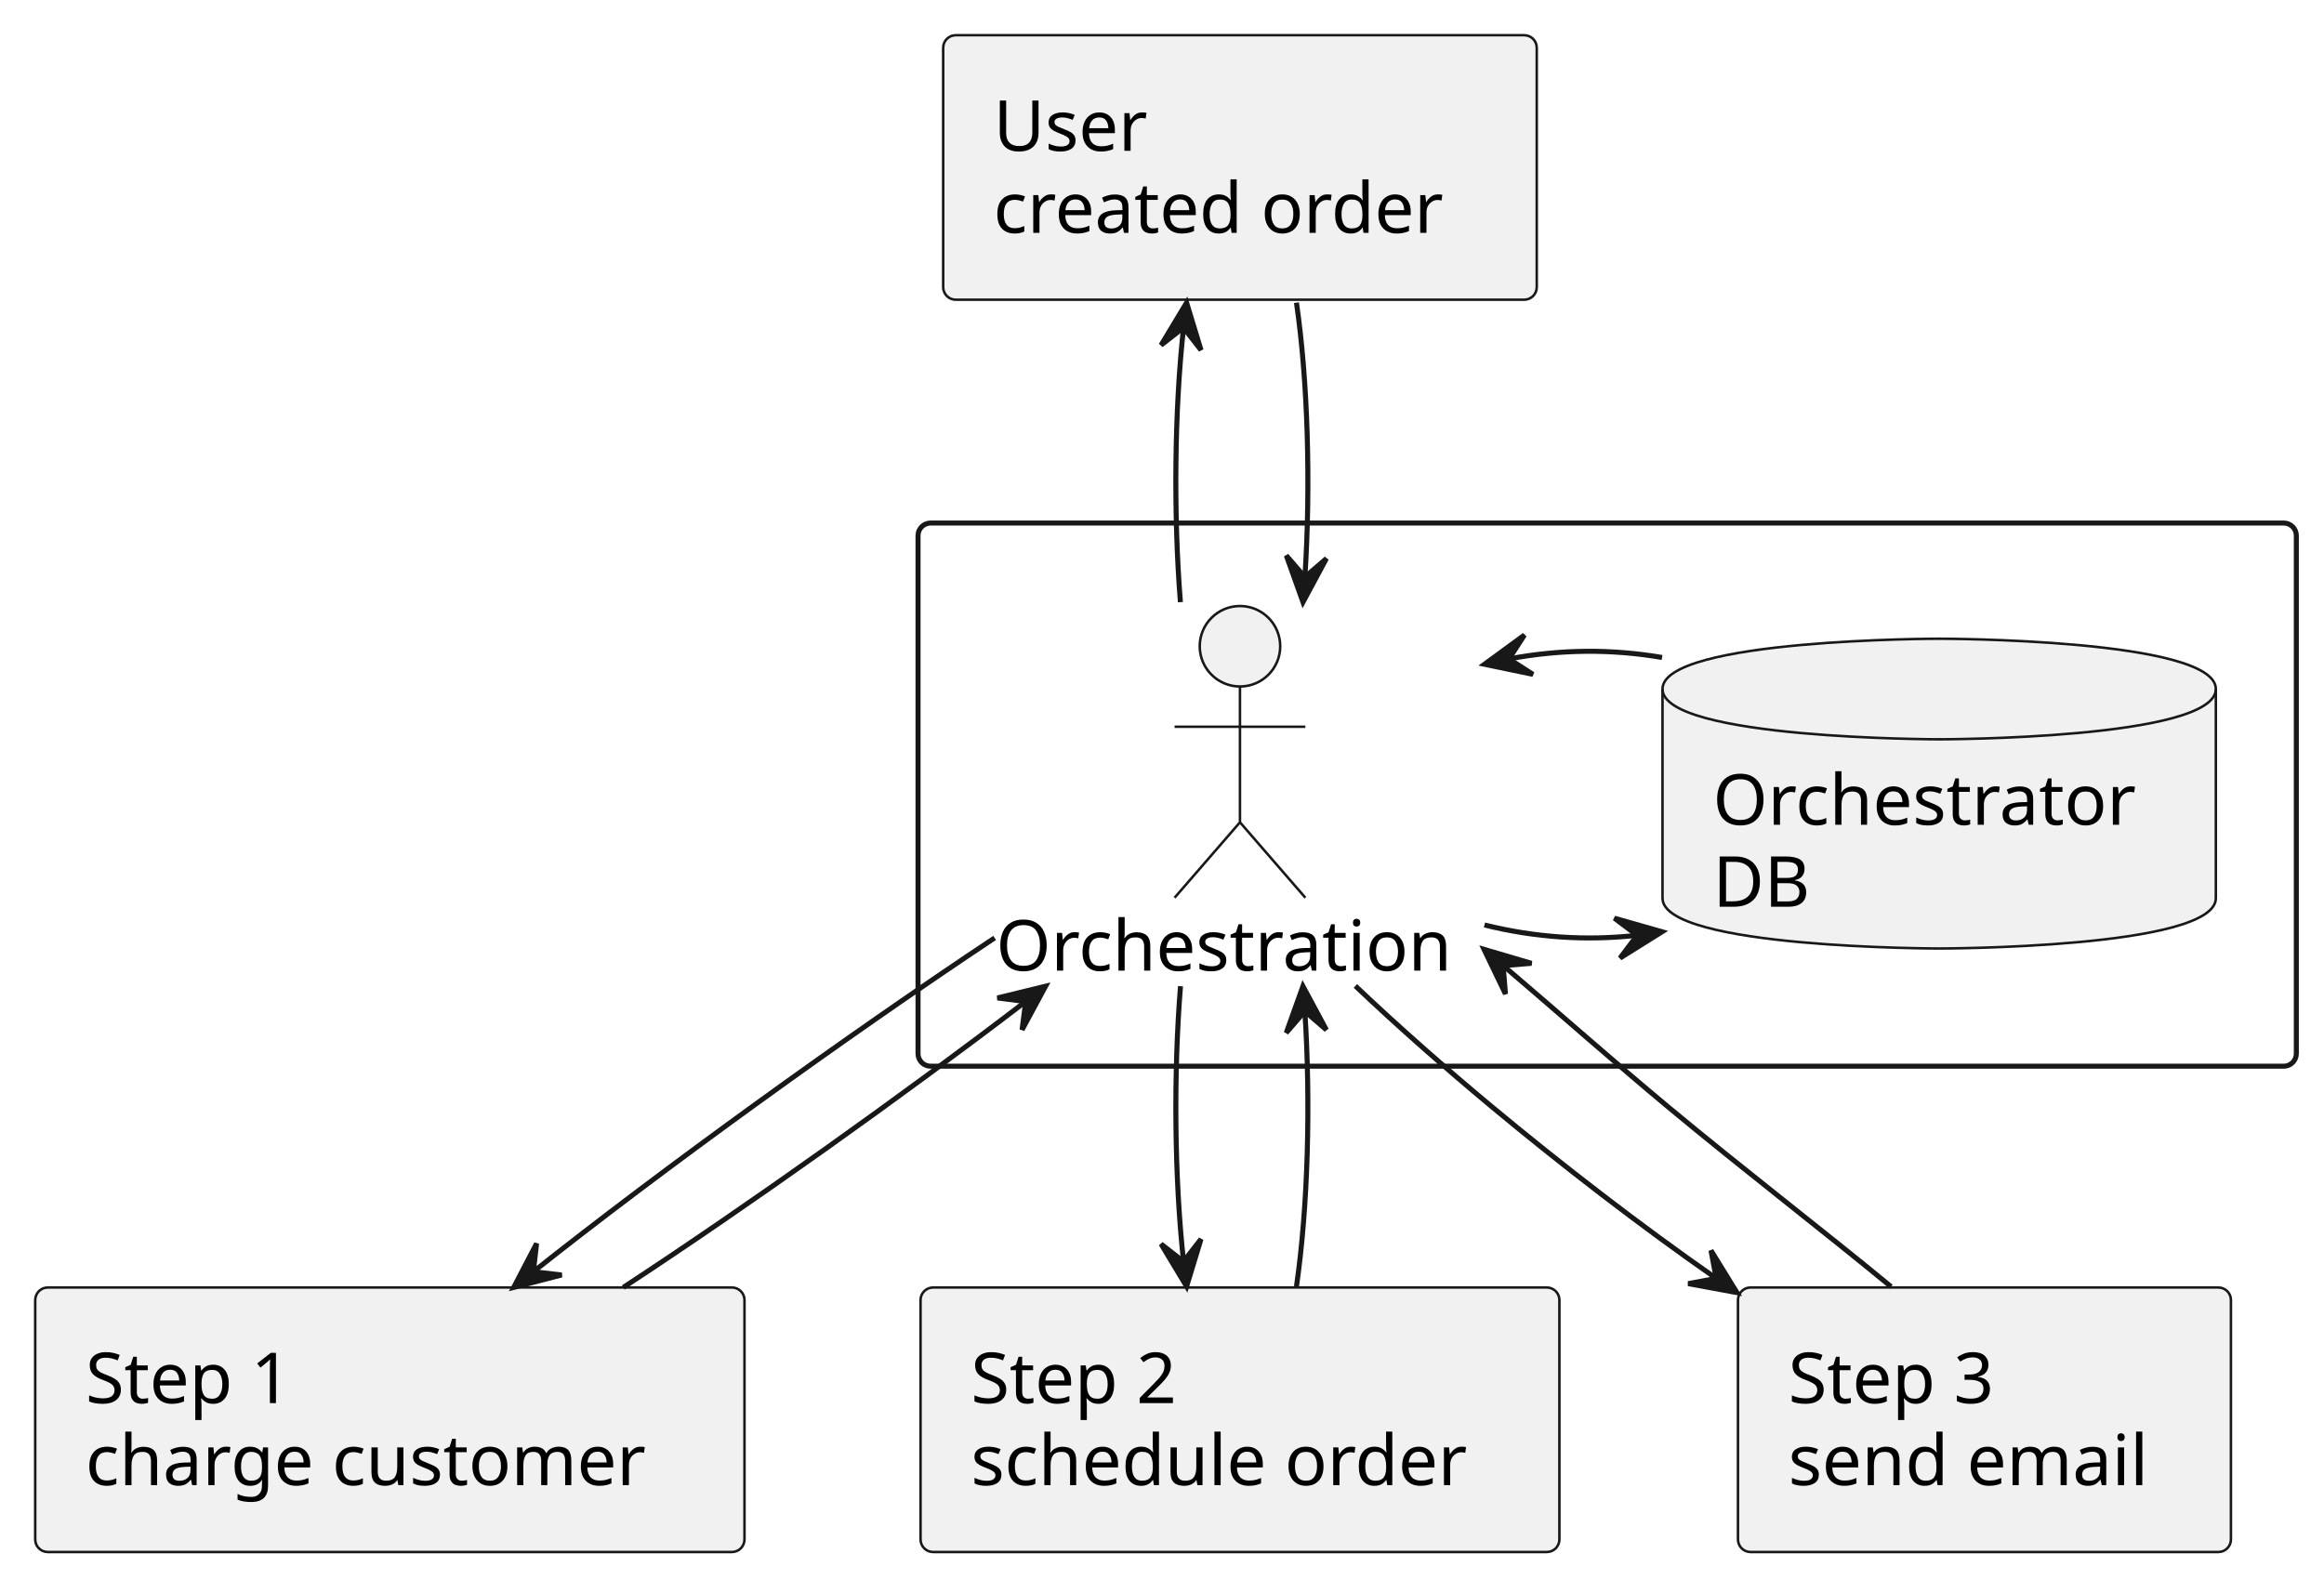
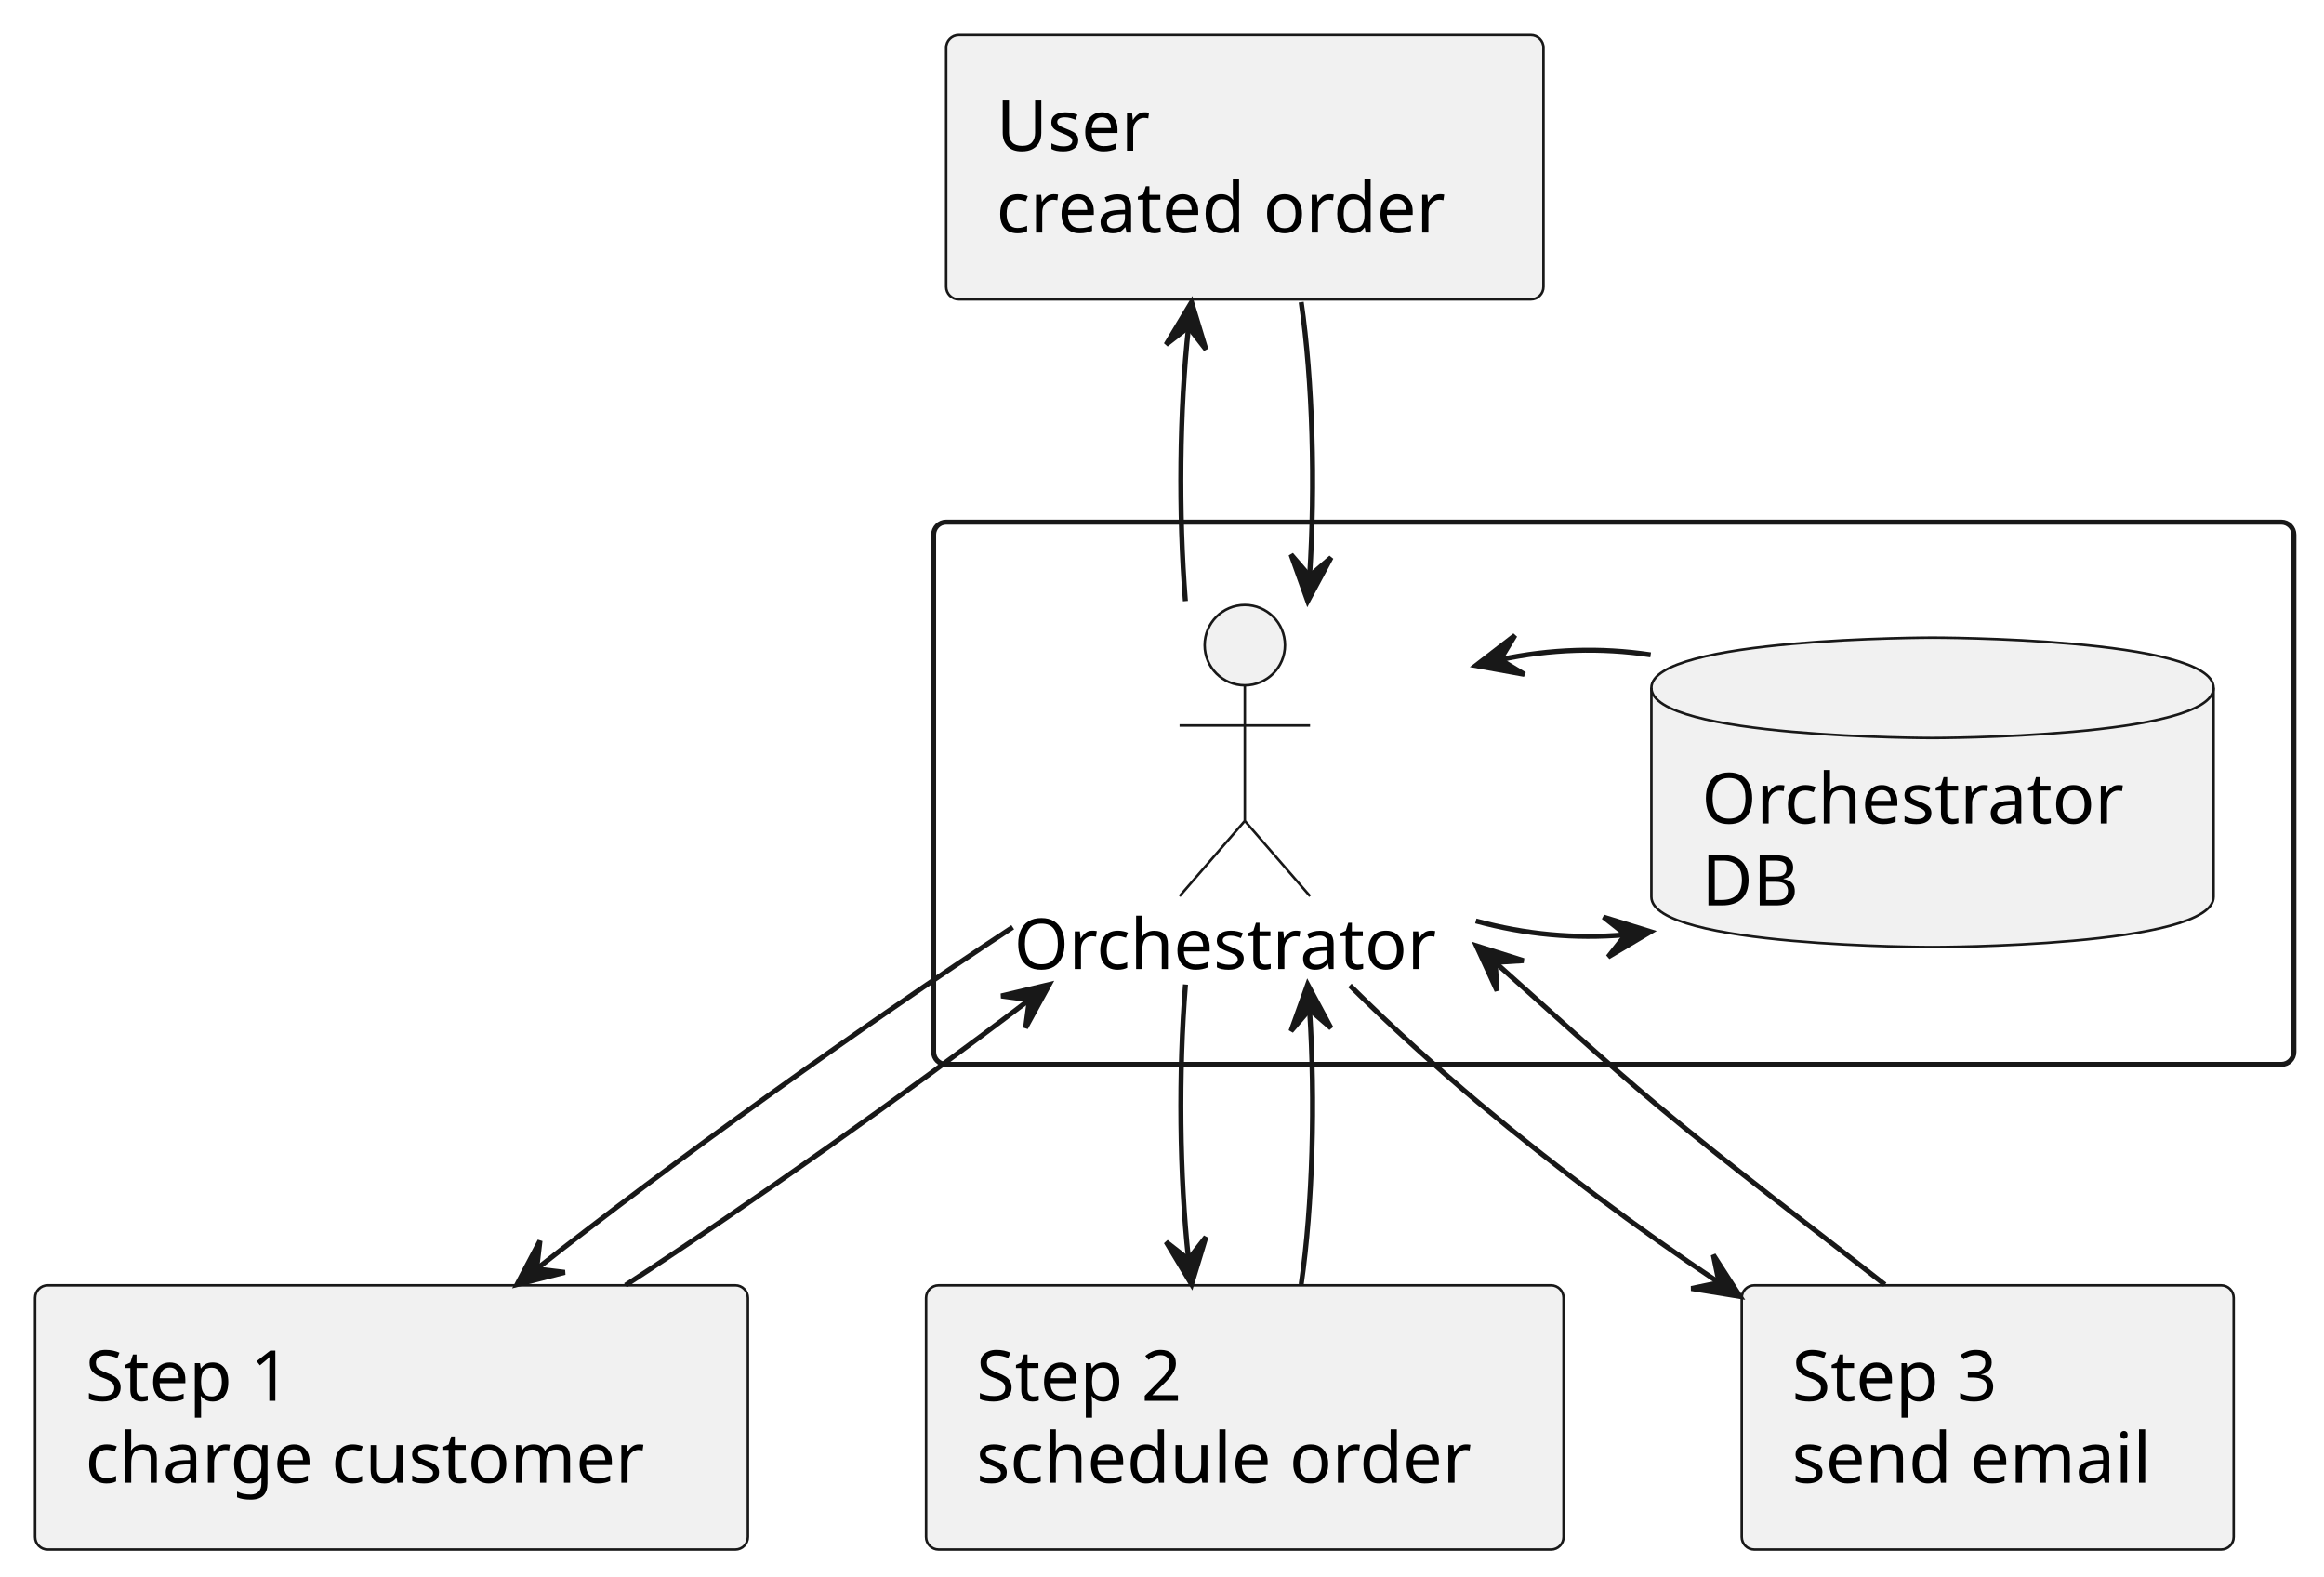
- <svg xmlns="http://www.w3.org/2000/svg" contentStyleType="text/css" height="314px" preserveAspectRatio="none" style="width:462px;height:314px;background:#FFFFFF;" version="1.1" viewBox="0 0 462 314" width="462px" zoomAndPan="magnify">
+ <svg xmlns="http://www.w3.org/2000/svg" contentStyleType="text/css" height="314px" preserveAspectRatio="none" style="width:463px;height:314px;background:#FFFFFF;" version="1.1" viewBox="0 0 463 314" width="463px" zoomAndPan="magnify">
  <defs />
  <g>
-     <g id="cluster_##1131">
-       <rect height="108" rx="2.5" ry="2.5" style="stroke:#181818;stroke-width:1.0;fill:none;" width="274" x="182.5" y="104" />
+     <g id="cluster_##223">
+       <rect height="108" rx="2.5" ry="2.5" style="stroke:#181818;stroke-width:1.0;fill:none;" width="271" x="186" y="104" />
    </g>
    <g id="elem_orchestrator">
-       <ellipse cx="246.5" cy="128.5" fill="#F1F1F1" rx="8" ry="8" style="stroke:#181818;stroke-width:0.5;" />
-       <path d="M246.5,136.5 L246.5,163.5 M233.5,144.5 L259.5,144.5 M246.5,163.5 L233.5,178.5 M246.5,163.5 L259.5,178.5 " fill="none" style="stroke:#181818;stroke-width:0.5;" />
-       <text fill="#000000" font-family="sans-serif" font-size="14" lengthAdjust="spacing" textLength="97" x="198" y="192.995">Orchestration</text>
+       <ellipse cx="248" cy="128.5" fill="#F1F1F1" rx="8" ry="8" style="stroke:#181818;stroke-width:0.5;" />
+       <path d="M248,136.5 L248,163.5 M235,144.5 L261,144.5 M248,163.5 L235,178.5 M248,163.5 L261,178.5 " fill="none" style="stroke:#181818;stroke-width:0.5;" />
+       <text fill="#000000" font-family="sans-serif" font-size="14" lengthAdjust="spacing" textLength="92" x="202" y="193.01">Orchestrator</text>
    </g>
    <g id="elem_orchestratorDb">
-       <path d="M330.5,137 C330.5,127 385.5,127 385.5,127 C385.5,127 440.5,127 440.5,137 L440.5,178.594 C440.5,188.594 385.5,188.594 385.5,188.594 C385.5,188.594 330.5,188.594 330.5,178.594 L330.5,137 " fill="#F1F1F1" style="stroke:#181818;stroke-width:0.5;" />
-       <path d="M330.5,137 C330.5,147 385.5,147 385.5,147 C385.5,147 440.5,147 440.5,137 " fill="none" style="stroke:#181818;stroke-width:0.5;" />
-       <text fill="#000000" font-family="sans-serif" font-size="14" lengthAdjust="spacing" textLength="90" x="340.5" y="163.995">Orchestrator</text>
-       <text fill="#000000" font-family="sans-serif" font-size="14" lengthAdjust="spacing" textLength="21" x="340.5" y="180.292">DB</text>
+       <path d="M329,137 C329,127 385,127 385,127 C385,127 441,127 441,137 L441,178.63 C441,188.63 385,188.63 385,188.63 C385,188.63 329,188.63 329,178.63 L329,137 " fill="#F1F1F1" style="stroke:#181818;stroke-width:0.5;" />
+       <path d="M329,137 C329,147 385,147 385,147 C385,147 441,147 441,137 " fill="none" style="stroke:#181818;stroke-width:0.5;" />
+       <text fill="#000000" font-family="sans-serif" font-size="14" lengthAdjust="spacing" textLength="92" x="339" y="164.01">Orchestrator</text>
+       <text fill="#000000" font-family="sans-serif" font-size="14" lengthAdjust="spacing" textLength="21" x="339" y="180.325">DB</text>
    </g>
    <g id="elem_userAction">
-       <rect fill="#F1F1F1" height="52.594" rx="2.5" ry="2.5" style="stroke:#181818;stroke-width:0.5;" width="118" x="187.5" y="7" />
-       <text fill="#000000" font-family="sans-serif" font-size="14" lengthAdjust="spacing" textLength="32" x="197.5" y="29.995">User</text>
-       <text fill="#000000" font-family="sans-serif" font-size="14" lengthAdjust="spacing" textLength="98" x="197.5" y="46.292">created order</text>
+       <rect fill="#F1F1F1" height="52.63" rx="2.5" ry="2.5" style="stroke:#181818;stroke-width:0.5;" width="119" x="188.5" y="7" />
+       <text fill="#000000" font-family="sans-serif" font-size="14" lengthAdjust="spacing" textLength="32" x="198.5" y="30.01">User</text>
+       <text fill="#000000" font-family="sans-serif" font-size="14" lengthAdjust="spacing" textLength="99" x="198.5" y="46.325">created order</text>
    </g>
    <g id="elem_step1">
-       <rect fill="#F1F1F1" height="52.594" rx="2.5" ry="2.5" style="stroke:#181818;stroke-width:0.5;" width="141" x="7" y="256" />
-       <text fill="#000000" font-family="sans-serif" font-size="14" lengthAdjust="spacing" textLength="45" x="17" y="278.995">Step 1</text>
-       <text fill="#000000" font-family="sans-serif" font-size="14" lengthAdjust="spacing" textLength="121" x="17" y="295.292">charge customer</text>
+       <rect fill="#F1F1F1" height="52.63" rx="2.5" ry="2.5" style="stroke:#181818;stroke-width:0.5;" width="142" x="7" y="256" />
+       <text fill="#000000" font-family="sans-serif" font-size="14" lengthAdjust="spacing" textLength="46" x="17" y="279.01">Step 1</text>
+       <text fill="#000000" font-family="sans-serif" font-size="14" lengthAdjust="spacing" textLength="122" x="17" y="295.325">charge customer</text>
    </g>
    <g id="elem_step2">
-       <rect fill="#F1F1F1" height="52.594" rx="2.5" ry="2.5" style="stroke:#181818;stroke-width:0.5;" width="127" x="183" y="256" />
-       <text fill="#000000" font-family="sans-serif" font-size="14" lengthAdjust="spacing" textLength="45" x="193" y="278.995">Step 2</text>
-       <text fill="#000000" font-family="sans-serif" font-size="14" lengthAdjust="spacing" textLength="107" x="193" y="295.292">schedule order</text>
+       <rect fill="#F1F1F1" height="52.63" rx="2.5" ry="2.5" style="stroke:#181818;stroke-width:0.5;" width="127" x="184.5" y="256" />
+       <text fill="#000000" font-family="sans-serif" font-size="14" lengthAdjust="spacing" textLength="46" x="194.5" y="279.01">Step 2</text>
+       <text fill="#000000" font-family="sans-serif" font-size="14" lengthAdjust="spacing" textLength="107" x="194.5" y="295.325">schedule order</text>
    </g>
    <g id="elem_step3">
-       <rect fill="#F1F1F1" height="52.594" rx="2.5" ry="2.5" style="stroke:#181818;stroke-width:0.5;" width="98" x="345.5" y="256" />
-       <text fill="#000000" font-family="sans-serif" font-size="14" lengthAdjust="spacing" textLength="45" x="355.5" y="278.995">Step 3</text>
-       <text fill="#000000" font-family="sans-serif" font-size="14" lengthAdjust="spacing" textLength="78" x="355.5" y="295.292">send email</text>
+       <rect fill="#F1F1F1" height="52.63" rx="2.5" ry="2.5" style="stroke:#181818;stroke-width:0.5;" width="98" x="347" y="256" />
+       <text fill="#000000" font-family="sans-serif" font-size="14" lengthAdjust="spacing" textLength="46" x="357" y="279.01">Step 3</text>
+       <text fill="#000000" font-family="sans-serif" font-size="14" lengthAdjust="spacing" textLength="78" x="357" y="295.325">send email</text>
    </g>
    <g id="link_userAction_orchestrator">
-       <path d="M235.28,65.18 C233.47,81.72 233.27,102.27 234.66,119.73 " fill="none" id="userAction-backto-orchestrator" style="stroke:#181818;stroke-width:1.0;" />
-       <polygon fill="#181818" points="235.89,60.18,230.814,68.62,235.275,65.142,238.753,69.604,235.89,60.18" style="stroke:#181818;stroke-width:1.0;" />
+       <path d="M236.78,65.18 C234.97,81.72 234.77,102.27 236.16,119.73 " fill="none" id="userAction-backto-orchestrator" style="stroke:#181818;stroke-width:1.0;" />
+       <polygon fill="#181818" points="237.39,60.18,232.314,68.62,236.775,65.142,240.253,69.604,237.39,60.18" style="stroke:#181818;stroke-width:1.0;" />
    </g>
    <g id="link_userAction_orchestrator">
-       <path d="M257.73,60.18 C260.02,75.96 260.58,96.55 259.41,114.69 " fill="none" id="userAction-to-orchestrator" style="stroke:#181818;stroke-width:1.0;" />
-       <polygon fill="#181818" points="259.03,119.73,263.688,111.052,259.401,114.744,255.71,110.458,259.03,119.73" style="stroke:#181818;stroke-width:1.0;" />
+       <path d="M259.23,60.18 C261.52,75.96 262.08,96.55 260.91,114.69 " fill="none" id="userAction-to-orchestrator" style="stroke:#181818;stroke-width:1.0;" />
+       <polygon fill="#181818" points="260.53,119.73,265.188,111.052,260.901,114.744,257.21,110.458,260.53,119.73" style="stroke:#181818;stroke-width:1.0;" />
    </g>
    <g id="link_orchestrator_orchestratorDb">
-       <path d="M295.1,183.92 C305.21,186.42 315.33,187.1 325.44,185.97 " fill="none" id="orchestrator-to-orchestratorDb" style="stroke:#181818;stroke-width:1.0;" />
-       <polygon fill="#181818" points="330.41,185.27,320.938,182.571,325.459,185.971,322.06,190.493,330.41,185.27" style="stroke:#181818;stroke-width:1.0;" />
+       <path d="M294.02,183.43 C303.91,186.13 313.79,187.05 323.68,186.19 " fill="none" id="orchestrator-to-orchestratorDb" style="stroke:#181818;stroke-width:1.0;" />
+       <polygon fill="#181818" points="328.85,185.57,319.444,182.65,323.884,186.155,320.38,190.596,328.85,185.57" style="stroke:#181818;stroke-width:1.0;" />
    </g>
    <g id="link_orchestrator_orchestratorDb">
-       <path d="M300.06,131 C310.18,129.1 320.29,129 330.41,130.73 " fill="none" id="orchestrator-backto-orchestratorDb" style="stroke:#181818;stroke-width:1.0;" />
-       <polygon fill="#181818" points="295.1,132.08,304.742,134.086,299.987,131.023,303.05,126.267,295.1,132.08" style="stroke:#181818;stroke-width:1.0;" />
+       <path d="M298.92,131.38 C308.9,129.25 318.87,128.93 328.85,130.43 " fill="none" id="orchestrator-backto-orchestratorDb" style="stroke:#181818;stroke-width:1.0;" />
+       <polygon fill="#181818" points="294.02,132.57,303.712,134.321,298.877,131.384,301.815,126.55,294.02,132.57" style="stroke:#181818;stroke-width:1.0;" />
    </g>
    <g id="link_orchestrator_step1">
-       <path d="M197.73,186.49 C167.99,206.24 131.29,232.81 106.07,252.83 " fill="none" id="orchestrator-to-step1" style="stroke:#181818;stroke-width:1.0;" />
-       <polygon fill="#181818" points="102.12,255.98,111.653,253.507,106.033,252.867,106.672,247.246,102.12,255.98" style="stroke:#181818;stroke-width:1.0;" />
+       <path d="M201.76,184.68 C171.5,204.53 133.24,231.99 107.08,252.61 " fill="none" id="orchestrator-to-step1" style="stroke:#181818;stroke-width:1.0;" />
+       <polygon fill="#181818" points="102.99,255.85,112.533,253.415,106.915,252.753,107.577,247.135,102.99,255.85" style="stroke:#181818;stroke-width:1.0;" />
    </g>
    <g id="link_orchestrator_step1">
-       <path d="M203.68,199.3 C179.26,217.97 148.9,239.6 123.9,255.99 " fill="none" id="orchestrator-backto-step1" style="stroke:#181818;stroke-width:1.0;" />
-       <polygon fill="#181818" points="207.86,196.09,198.292,198.427,203.903,199.147,203.183,204.758,207.86,196.09" style="stroke:#181818;stroke-width:1.0;" />
+       <path d="M204.85,199.3 C180.28,217.97 149.74,239.6 124.61,255.99 " fill="none" id="orchestrator-backto-step1" style="stroke:#181818;stroke-width:1.0;" />
+       <polygon fill="#181818" points="209.05,196.09,199.468,198.367,205.074,199.122,204.319,204.728,209.05,196.09" style="stroke:#181818;stroke-width:1.0;" />
    </g>
    <g id="link_orchestrator_step2">
-       <path d="M234.68,196.09 C233.27,213.57 233.47,234.19 235.28,250.78 " fill="none" id="orchestrator-to-step2" style="stroke:#181818;stroke-width:1.0;" />
-       <polygon fill="#181818" points="235.89,255.8,238.753,246.376,235.275,250.838,230.814,247.36,235.89,255.8" style="stroke:#181818;stroke-width:1.0;" />
+       <path d="M236.18,196.09 C234.77,213.57 234.97,234.19 236.78,250.78 " fill="none" id="orchestrator-to-step2" style="stroke:#181818;stroke-width:1.0;" />
+       <polygon fill="#181818" points="237.39,255.8,240.253,246.376,236.775,250.838,232.314,247.36,237.39,255.8" style="stroke:#181818;stroke-width:1.0;" />
    </g>
    <g id="link_orchestrator_step2">
-       <path d="M259.4,201.14 C260.58,219.31 260.02,239.97 257.73,255.8 " fill="none" id="orchestrator-backto-step2" style="stroke:#181818;stroke-width:1.0;" />
-       <polygon fill="#181818" points="259.02,196.09,255.7,205.362,259.392,201.076,263.678,204.768,259.02,196.09" style="stroke:#181818;stroke-width:1.0;" />
+       <path d="M260.9,201.14 C262.08,219.31 261.52,239.97 259.23,255.8 " fill="none" id="orchestrator-backto-step2" style="stroke:#181818;stroke-width:1.0;" />
+       <polygon fill="#181818" points="260.52,196.09,257.2,205.362,260.892,201.076,265.178,204.768,260.52,196.09" style="stroke:#181818;stroke-width:1.0;" />
    </g>
    <g id="link_orchestrator_step3">
-       <path d="M269.44,196.04 C277.92,204.09 287.43,212.45 296.5,220 C310.4,231.56 326.13,243.71 341.1,254.13 " fill="none" id="orchestrator-to-step3" style="stroke:#181818;stroke-width:1.0;" />
-       <polygon fill="#181818" points="345.3,257.02,340.136,248.633,341.175,254.194,335.615,255.233,345.3,257.02" style="stroke:#181818;stroke-width:1.0;" />
+       <path d="M268.93,196.28 C277.02,204.32 286.17,212.61 295,220 C309.57,232.19 326.34,244.74 342.22,255.3 " fill="none" id="orchestrator-to-step3" style="stroke:#181818;stroke-width:1.0;" />
+       <polygon fill="#181818" points="346.67,258.22,341.335,249.941,342.488,255.48,336.95,256.633,346.67,258.22" style="stroke:#181818;stroke-width:1.0;" />
    </g>
    <g id="link_orchestrator_step3">
-       <path d="M298.98,192.12 C309.8,201.33 320.95,211.22 331.5,220 C346.16,232.2 362.87,245.05 375.93,255.83 " fill="none" id="orchestrator-backto-step3" style="stroke:#181818;stroke-width:1.0;" />
-       <polygon fill="#181818" points="295.01,188.76,299.276,197.637,298.819,191.999,304.458,191.542,295.01,188.76" style="stroke:#181818;stroke-width:1.0;" />
+       <path d="M298.02,191.8 C308.58,201.18 319.51,211.23 330,220 C344.83,232.41 361.94,245.19 375.52,255.86 " fill="none" id="orchestrator-backto-step3" style="stroke:#181818;stroke-width:1.0;" />
+       <polygon fill="#181818" points="294.14,188.38,298.243,197.333,297.89,191.688,303.535,191.334,294.14,188.38" style="stroke:#181818;stroke-width:1.0;" />
    </g>
  </g>
</svg>
